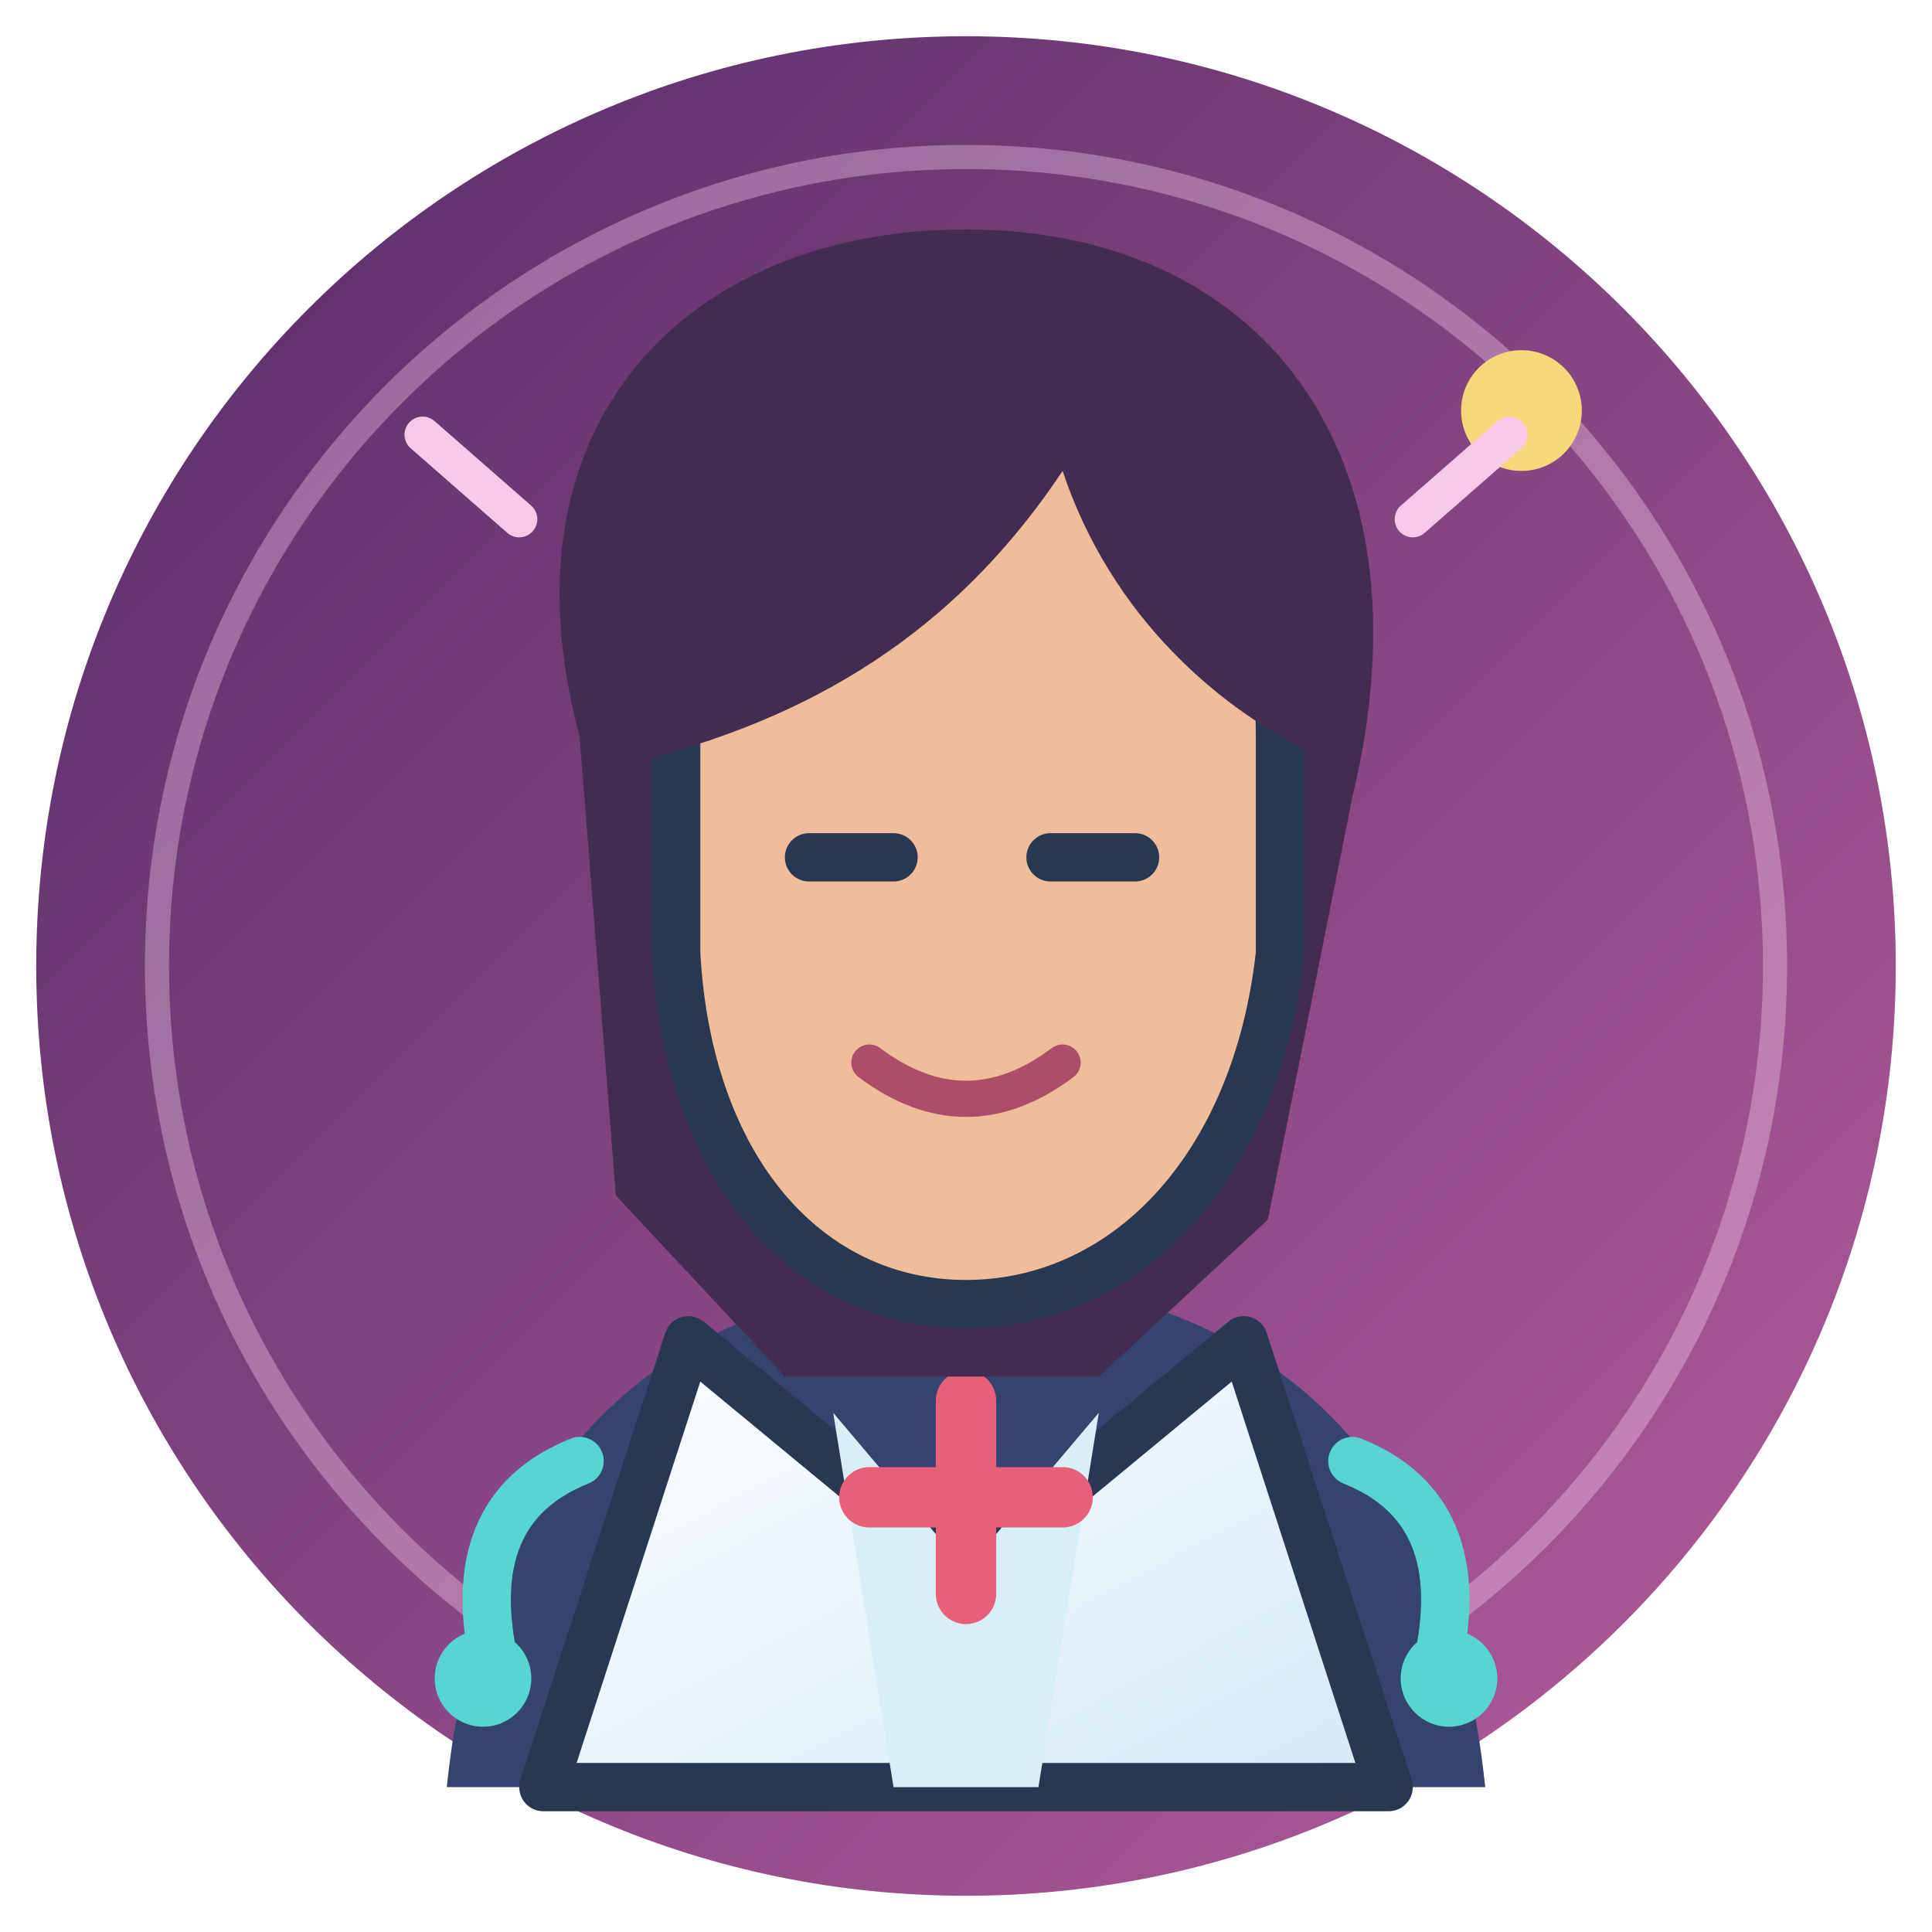
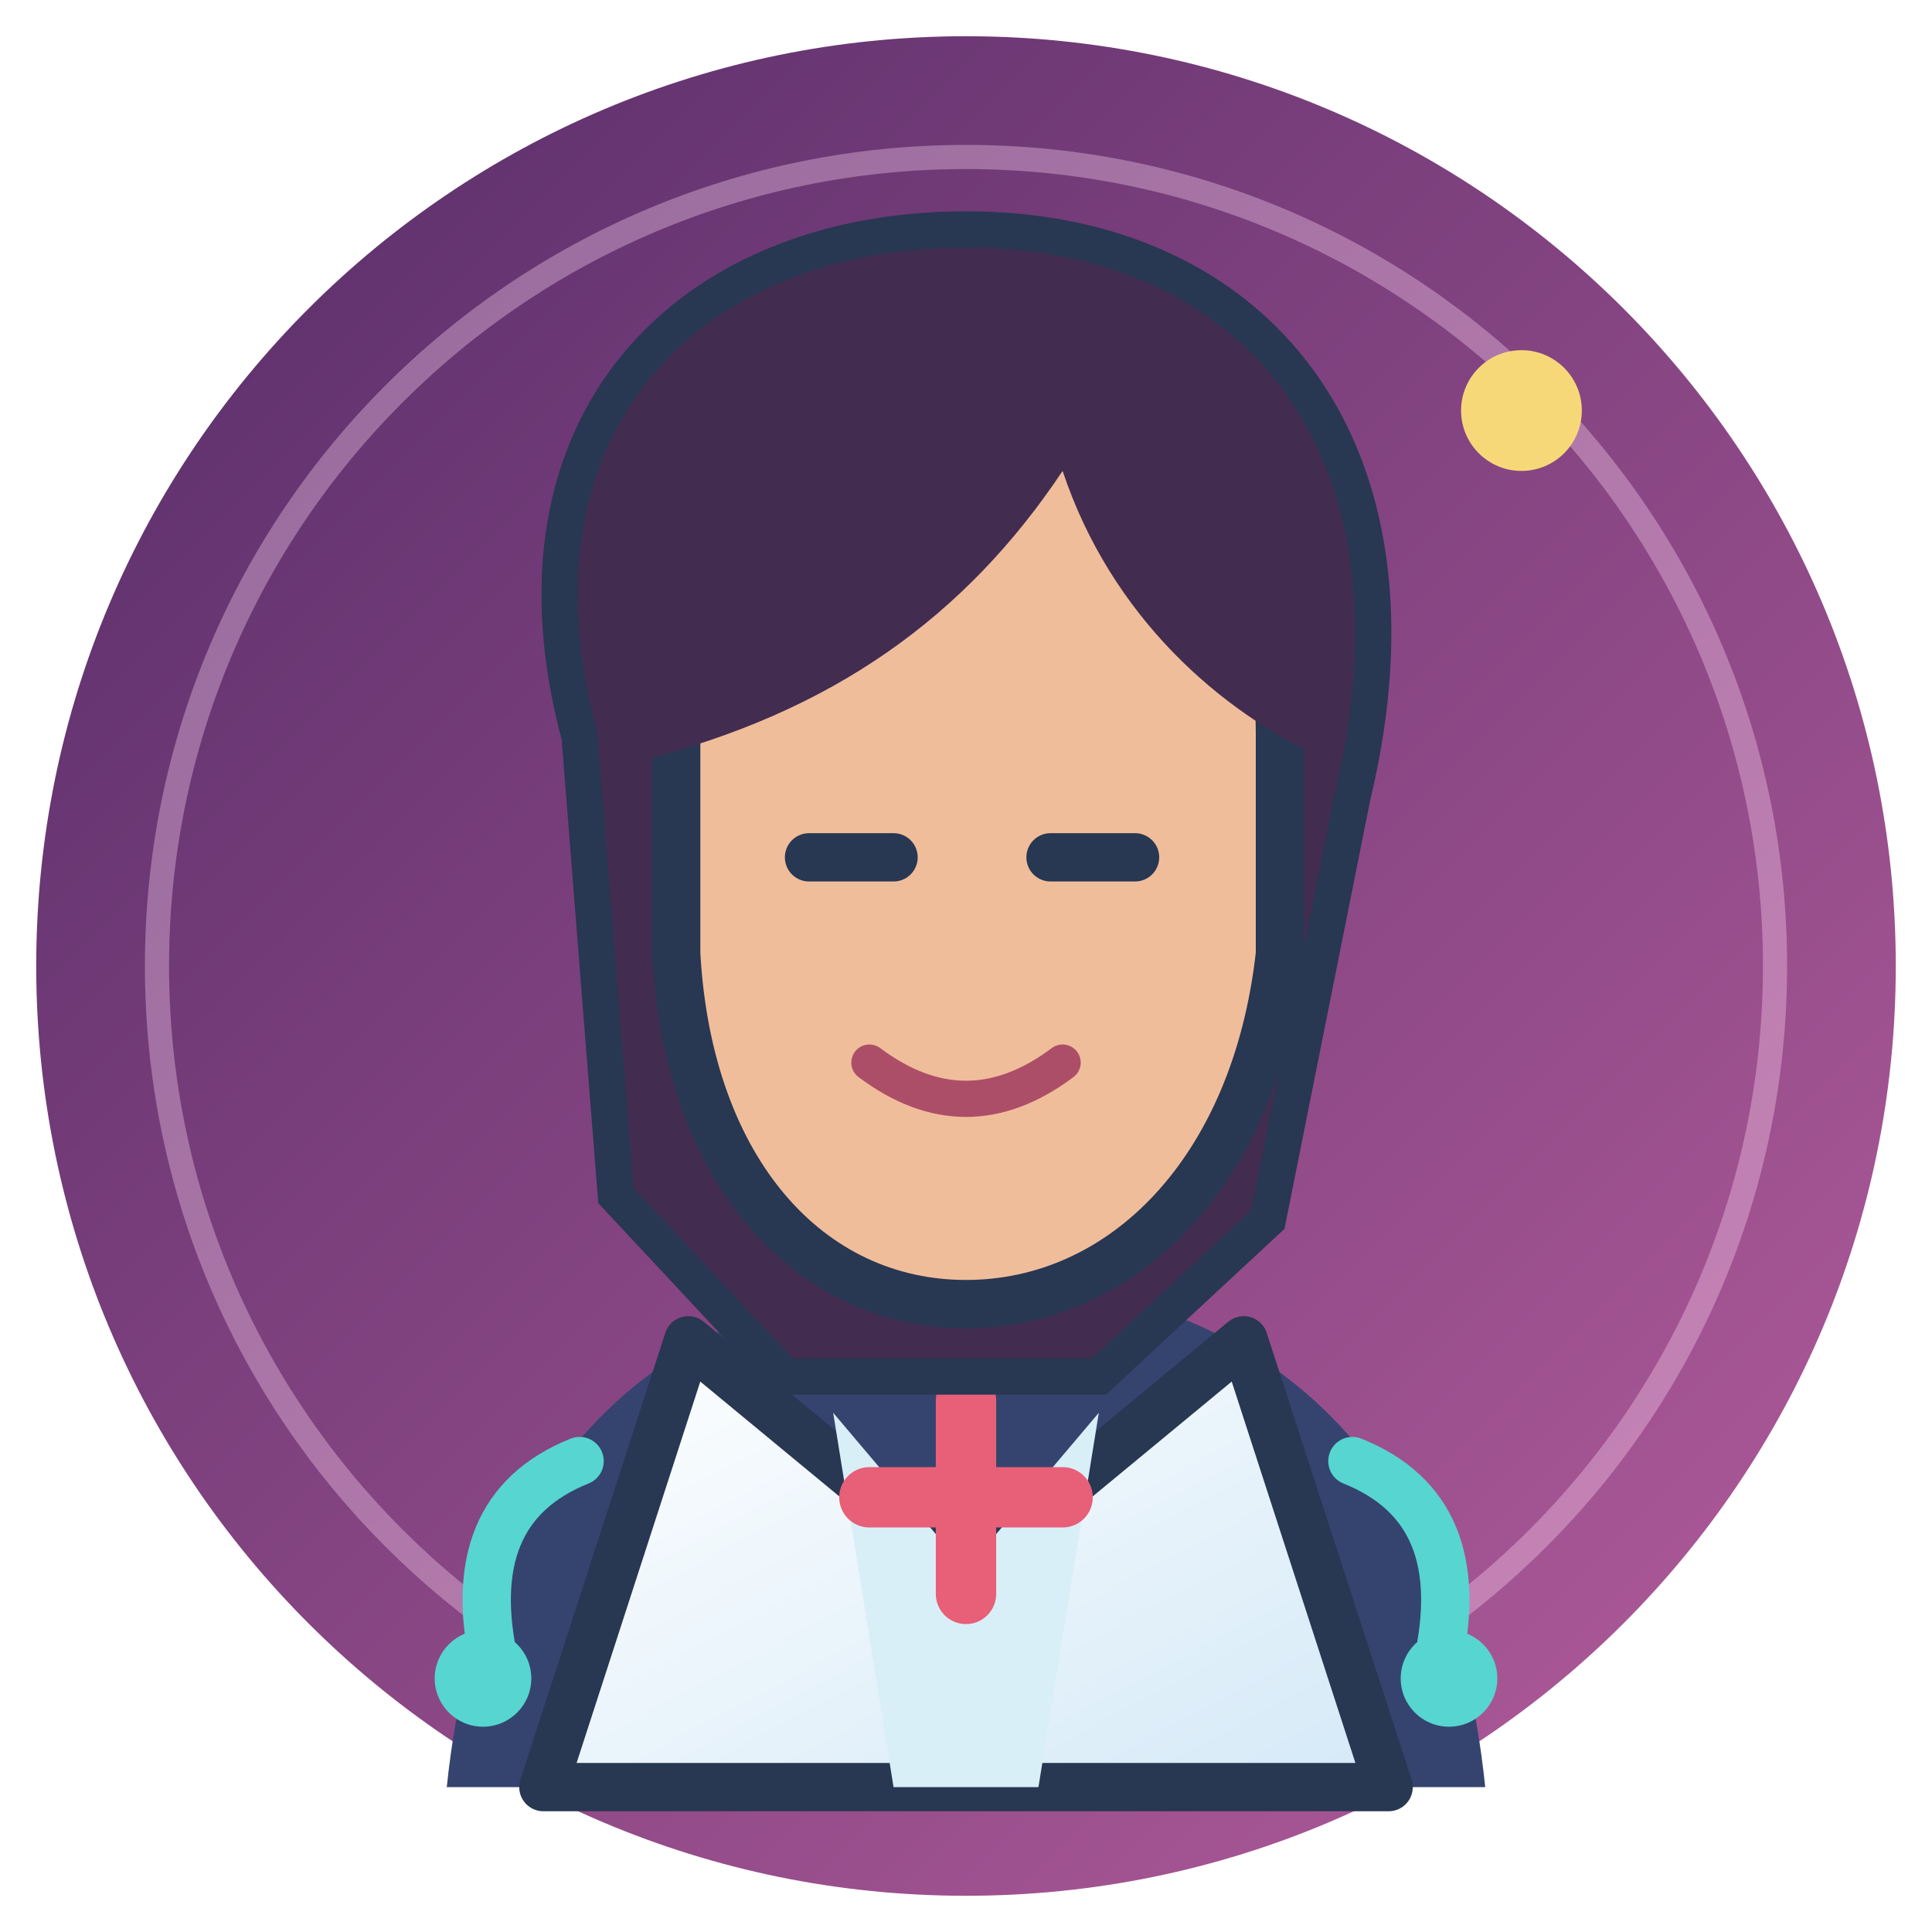
<svg xmlns="http://www.w3.org/2000/svg" viewBox="0 0 160 160" role="img" aria-label="Doctora avatar">
  <defs>
    <linearGradient id="bg" x1="0" y1="0" x2="1" y2="1">
      <stop stop-color="#542c68" />
      <stop offset="1" stop-color="#b65d9c" />
    </linearGradient>
    <linearGradient id="coat" x1="0" y1="0" x2="1" y2="1">
      <stop stop-color="#fff" />
      <stop offset="1" stop-color="#d4e9f7" />
    </linearGradient>
  </defs>
  <circle cx="80" cy="80" r="77" fill="url(#bg)" />
  <circle cx="80" cy="80" r="67" fill="none" stroke="#ffd7f2" stroke-opacity=".35" stroke-width="2" />
  <circle cx="126" cy="34" r="5" fill="#f7d879" />
  <path d="M37 148c3-29 20-42 43-42s40 13 43 42" fill="#34446f" />
  <path d="m57 111 23 19 23-19 12 37H45Z" fill="url(#coat)" stroke="#283752" stroke-width="4" stroke-linejoin="round" />
  <path d="m69 117 11 13 11-13-5 31H74Z" fill="#d9eff8" />
  <path d="M72 124h16m-8-8v16" stroke="#e85f78" stroke-width="5" stroke-linecap="round" />
-   <path d="M48 61c-7-26 9-42 32-42 24 0 39 18 32 47l-7 35-14 13H65L51 99Z" fill="#422d50" />
+   <path d="M48 61c-7-26 9-42 32-42 24 0 39 18 32 47l-7 35-14 13H65L51 99Z" fill="#422d50" stroke="#283752" stroke-width="3" />
  <path d="M56 61c0-19 10-31 24-31 16 0 26 12 26 31v18c-2 18-13 29-26 29S57 97 56 79Z" fill="#f0bd9b" stroke="#283752" stroke-width="4" />
  <path d="M53 63c0-25 13-38 28-38 19 0 31 15 29 38-9-4-18-12-22-24-8 12-19 20-35 24Z" fill="#422d50" />
  <path d="M67 71h7m13 0h7" stroke="#283752" stroke-width="4" stroke-linecap="round" />
  <path d="M72 88q8 6 16 0" fill="none" stroke="#ad4e68" stroke-width="3" stroke-linecap="round" />
  <path d="M48 121q-10 4-7 17m71-17q10 4 7 17" fill="none" stroke="#57d5d0" stroke-width="4" stroke-linecap="round" />
  <circle cx="40" cy="139" r="4" fill="#57d5d0" />
  <circle cx="120" cy="139" r="4" fill="#57d5d0" />
-   <path d="m43 43-8-7m82 7 8-7" stroke="#f7c8e8" stroke-width="3" stroke-linecap="round" />
</svg>
